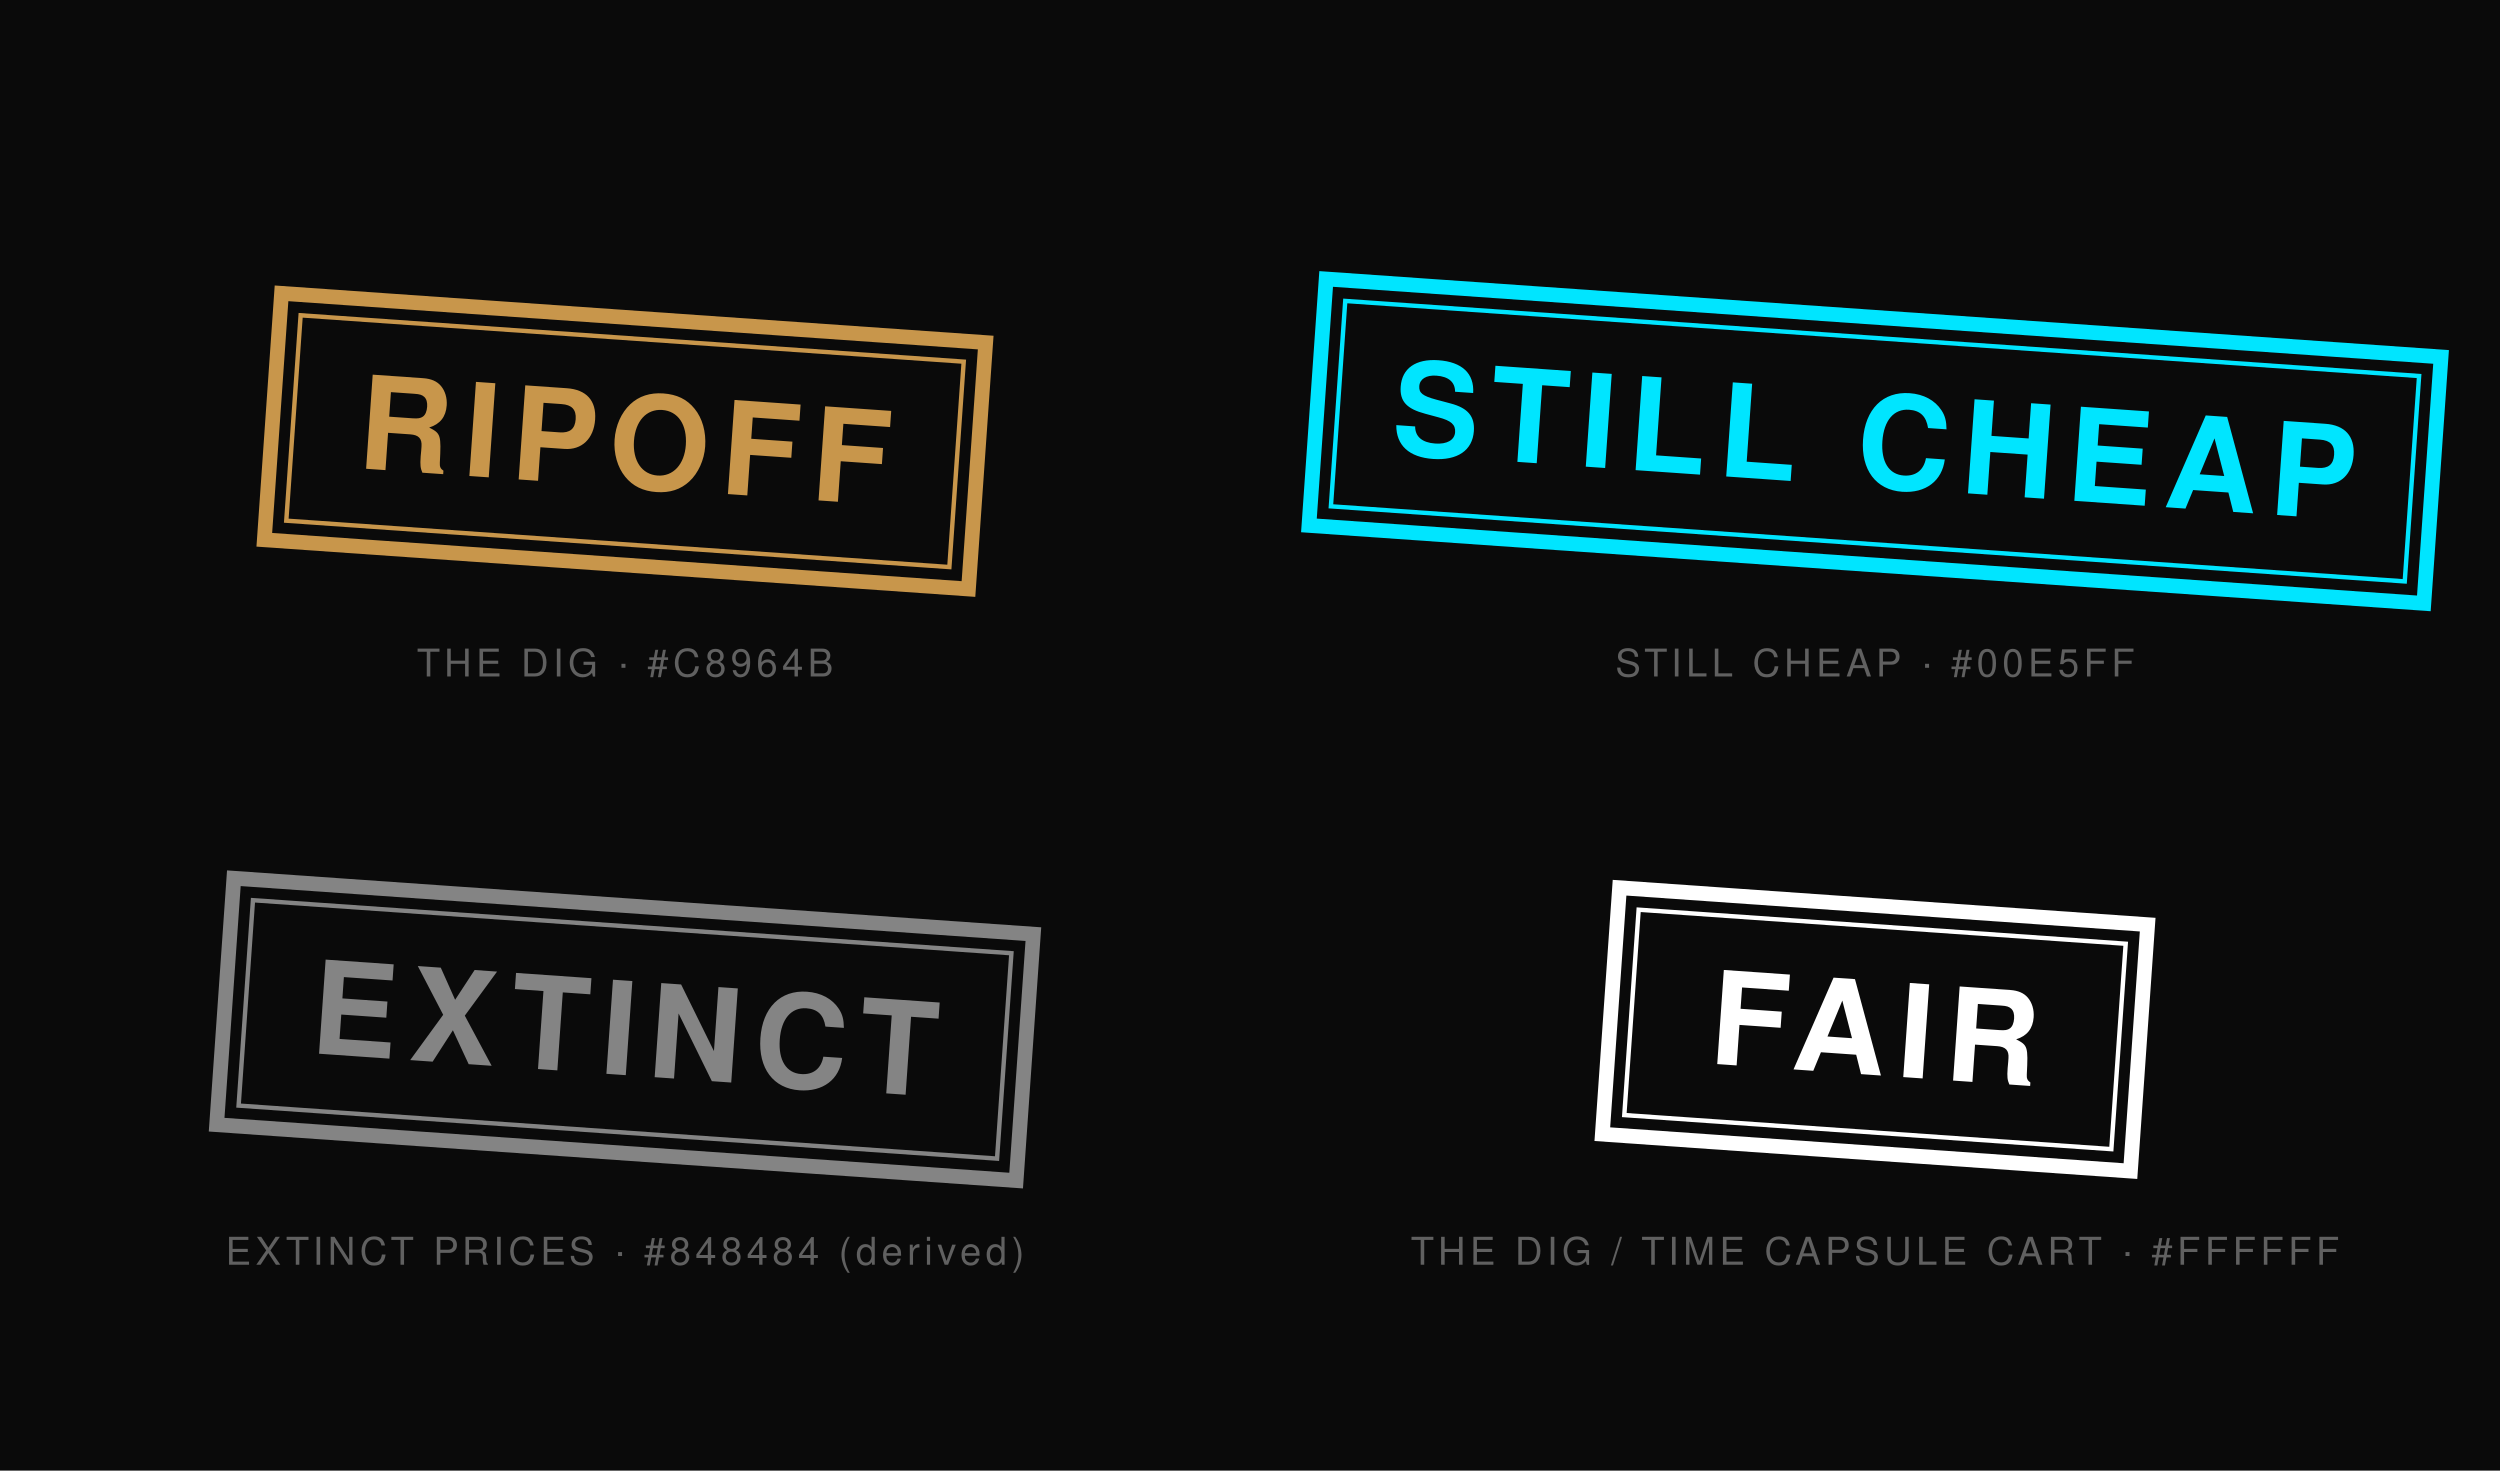
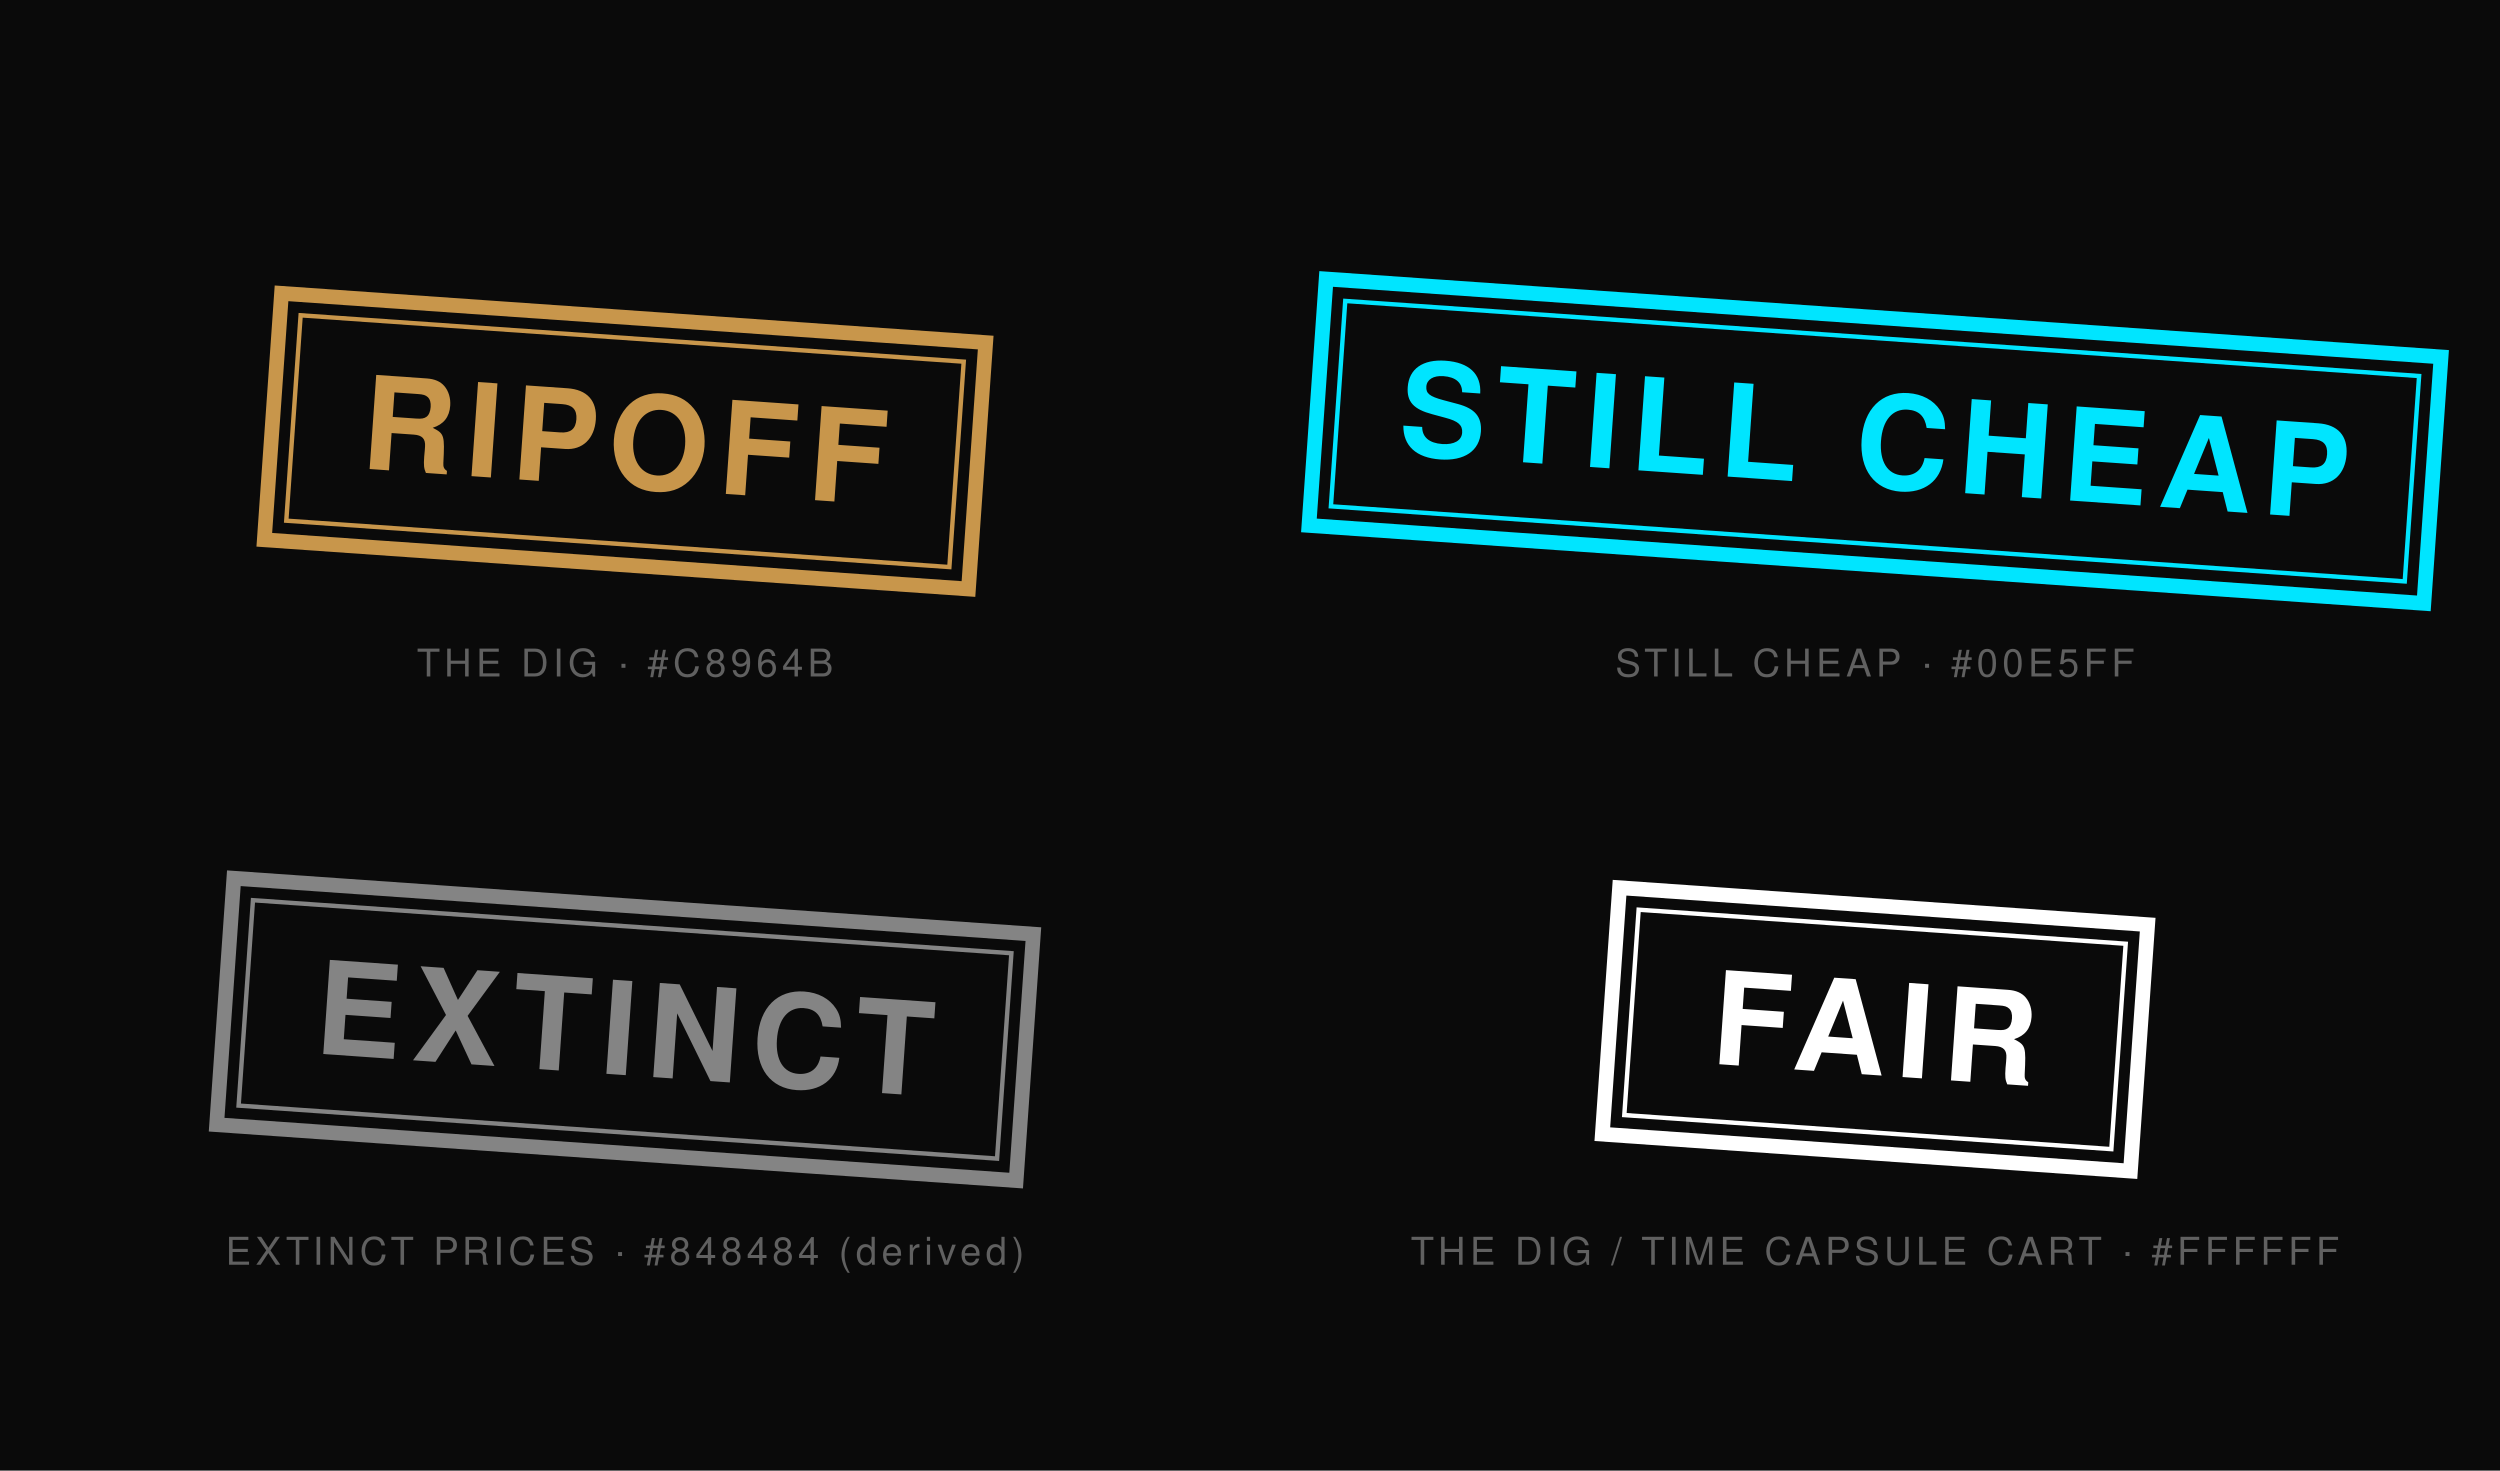
<svg xmlns="http://www.w3.org/2000/svg" viewBox="0 0 1700 1000" width="1700" height="1000" role="img" aria-labelledby="pa-stamps-title pa-stamps-desc">
  <defs>
    <g id="stamp-ripoff" transform="rotate(4)" fill="none" stroke="#C8964B">
      <rect x="-240" y="-84" width="480" height="168" stroke-width="10" />
      <rect x="-226" y="-70" width="452" height="140" stroke-width="3" />
-       <text x="0" y="31" fill="#C8964B" stroke="none" text-anchor="middle" font-family="acumin-pro, Acumin Pro, Helvetica Neue, Helvetica, Arial, Liberation Sans, Nimbus Sans, system-ui, sans-serif" font-weight="900" font-size="88" letter-spacing="8">RIPOFF</text>
+       <text x="0" y="31" fill="#C8964B" stroke="none" text-anchor="middle" font-family="acumin-pro, Acumin Pro, Helvetica Neue, Helvetica, Arial, Liberation Sans, Nimbus Sans, system-ui, sans-serif" font-weight="900" font-size="88" letter-spacing="7.04">RIPOFF</text>
    </g>
    <g id="stamp-still-cheap" transform="rotate(4)" fill="none" stroke="#00E5FF">
      <rect x="-380" y="-84" width="760" height="168" stroke-width="10" />
      <rect x="-366" y="-70" width="732" height="140" stroke-width="3" />
-       <text x="0" y="31" fill="#00E5FF" stroke="none" text-anchor="middle" font-family="acumin-pro, Acumin Pro, Helvetica Neue, Helvetica, Arial, Liberation Sans, Nimbus Sans, system-ui, sans-serif" font-weight="900" font-size="88" letter-spacing="8">STILL CHEAP</text>
+       <text x="0" y="31" fill="#00E5FF" stroke="none" text-anchor="middle" font-family="acumin-pro, Acumin Pro, Helvetica Neue, Helvetica, Arial, Liberation Sans, Nimbus Sans, system-ui, sans-serif" font-weight="900" font-size="88" letter-spacing="7.04">STILL CHEAP</text>
    </g>
    <g id="stamp-extinct" transform="rotate(4)" fill="none" stroke="#848484">
      <rect x="-272.5" y="-84" width="545" height="168" stroke-width="10" />
      <rect x="-258.5" y="-70" width="517" height="140" stroke-width="3" />
-       <text x="0" y="31" fill="#848484" stroke="none" text-anchor="middle" font-family="acumin-pro, Acumin Pro, Helvetica Neue, Helvetica, Arial, Liberation Sans, Nimbus Sans, system-ui, sans-serif" font-weight="900" font-size="88" letter-spacing="8">EXTINCT</text>
+       <text x="0" y="31" fill="#848484" stroke="none" text-anchor="middle" font-family="acumin-pro, Acumin Pro, Helvetica Neue, Helvetica, Arial, Liberation Sans, Nimbus Sans, system-ui, sans-serif" font-weight="900" font-size="88" letter-spacing="7.04">EXTINCT</text>
    </g>
    <g id="stamp-fair" transform="rotate(4)" fill="none" stroke="#FFFFFF">
      <rect x="-180" y="-84" width="360" height="168" stroke-width="10" />
      <rect x="-166" y="-70" width="332" height="140" stroke-width="3" />
-       <text x="0" y="31" fill="#FFFFFF" stroke="none" text-anchor="middle" font-family="acumin-pro, Acumin Pro, Helvetica Neue, Helvetica, Arial, Liberation Sans, Nimbus Sans, system-ui, sans-serif" font-weight="900" font-size="88" letter-spacing="8">FAIR</text>
+       <text x="0" y="31" fill="#FFFFFF" stroke="none" text-anchor="middle" font-family="acumin-pro, Acumin Pro, Helvetica Neue, Helvetica, Arial, Liberation Sans, Nimbus Sans, system-ui, sans-serif" font-weight="900" font-size="88" letter-spacing="7.04">FAIR</text>
    </g>
  </defs>
  <rect x="0" y="0" width="1700" height="1000" fill="#0A0A0A" />
  <use href="#stamp-ripoff" transform="translate(425, 300)" />
  <use href="#stamp-still-cheap" transform="translate(1275, 300)" />
  <use href="#stamp-extinct" transform="translate(425, 700)" />
  <use href="#stamp-fair" transform="translate(1275, 700)" />
  <g id="sheet-annotations" fill="#848484" opacity="0.7" text-anchor="middle" font-family="acumin-pro, Acumin Pro, Helvetica Neue, Helvetica, Arial, Liberation Sans, Nimbus Sans, system-ui, sans-serif" font-weight="400" font-size="26" letter-spacing="3">
    <text x="425" y="460">THE DIG · #C8964B</text>
    <text x="1275" y="460">STILL CHEAP · #00E5FF</text>
    <text x="425" y="860">EXTINCT PRICES · #848484 (derived)</text>
    <text x="1275" y="860">THE DIG / TIME CAPSULE CART · #FFFFFF</text>
  </g>
</svg>
